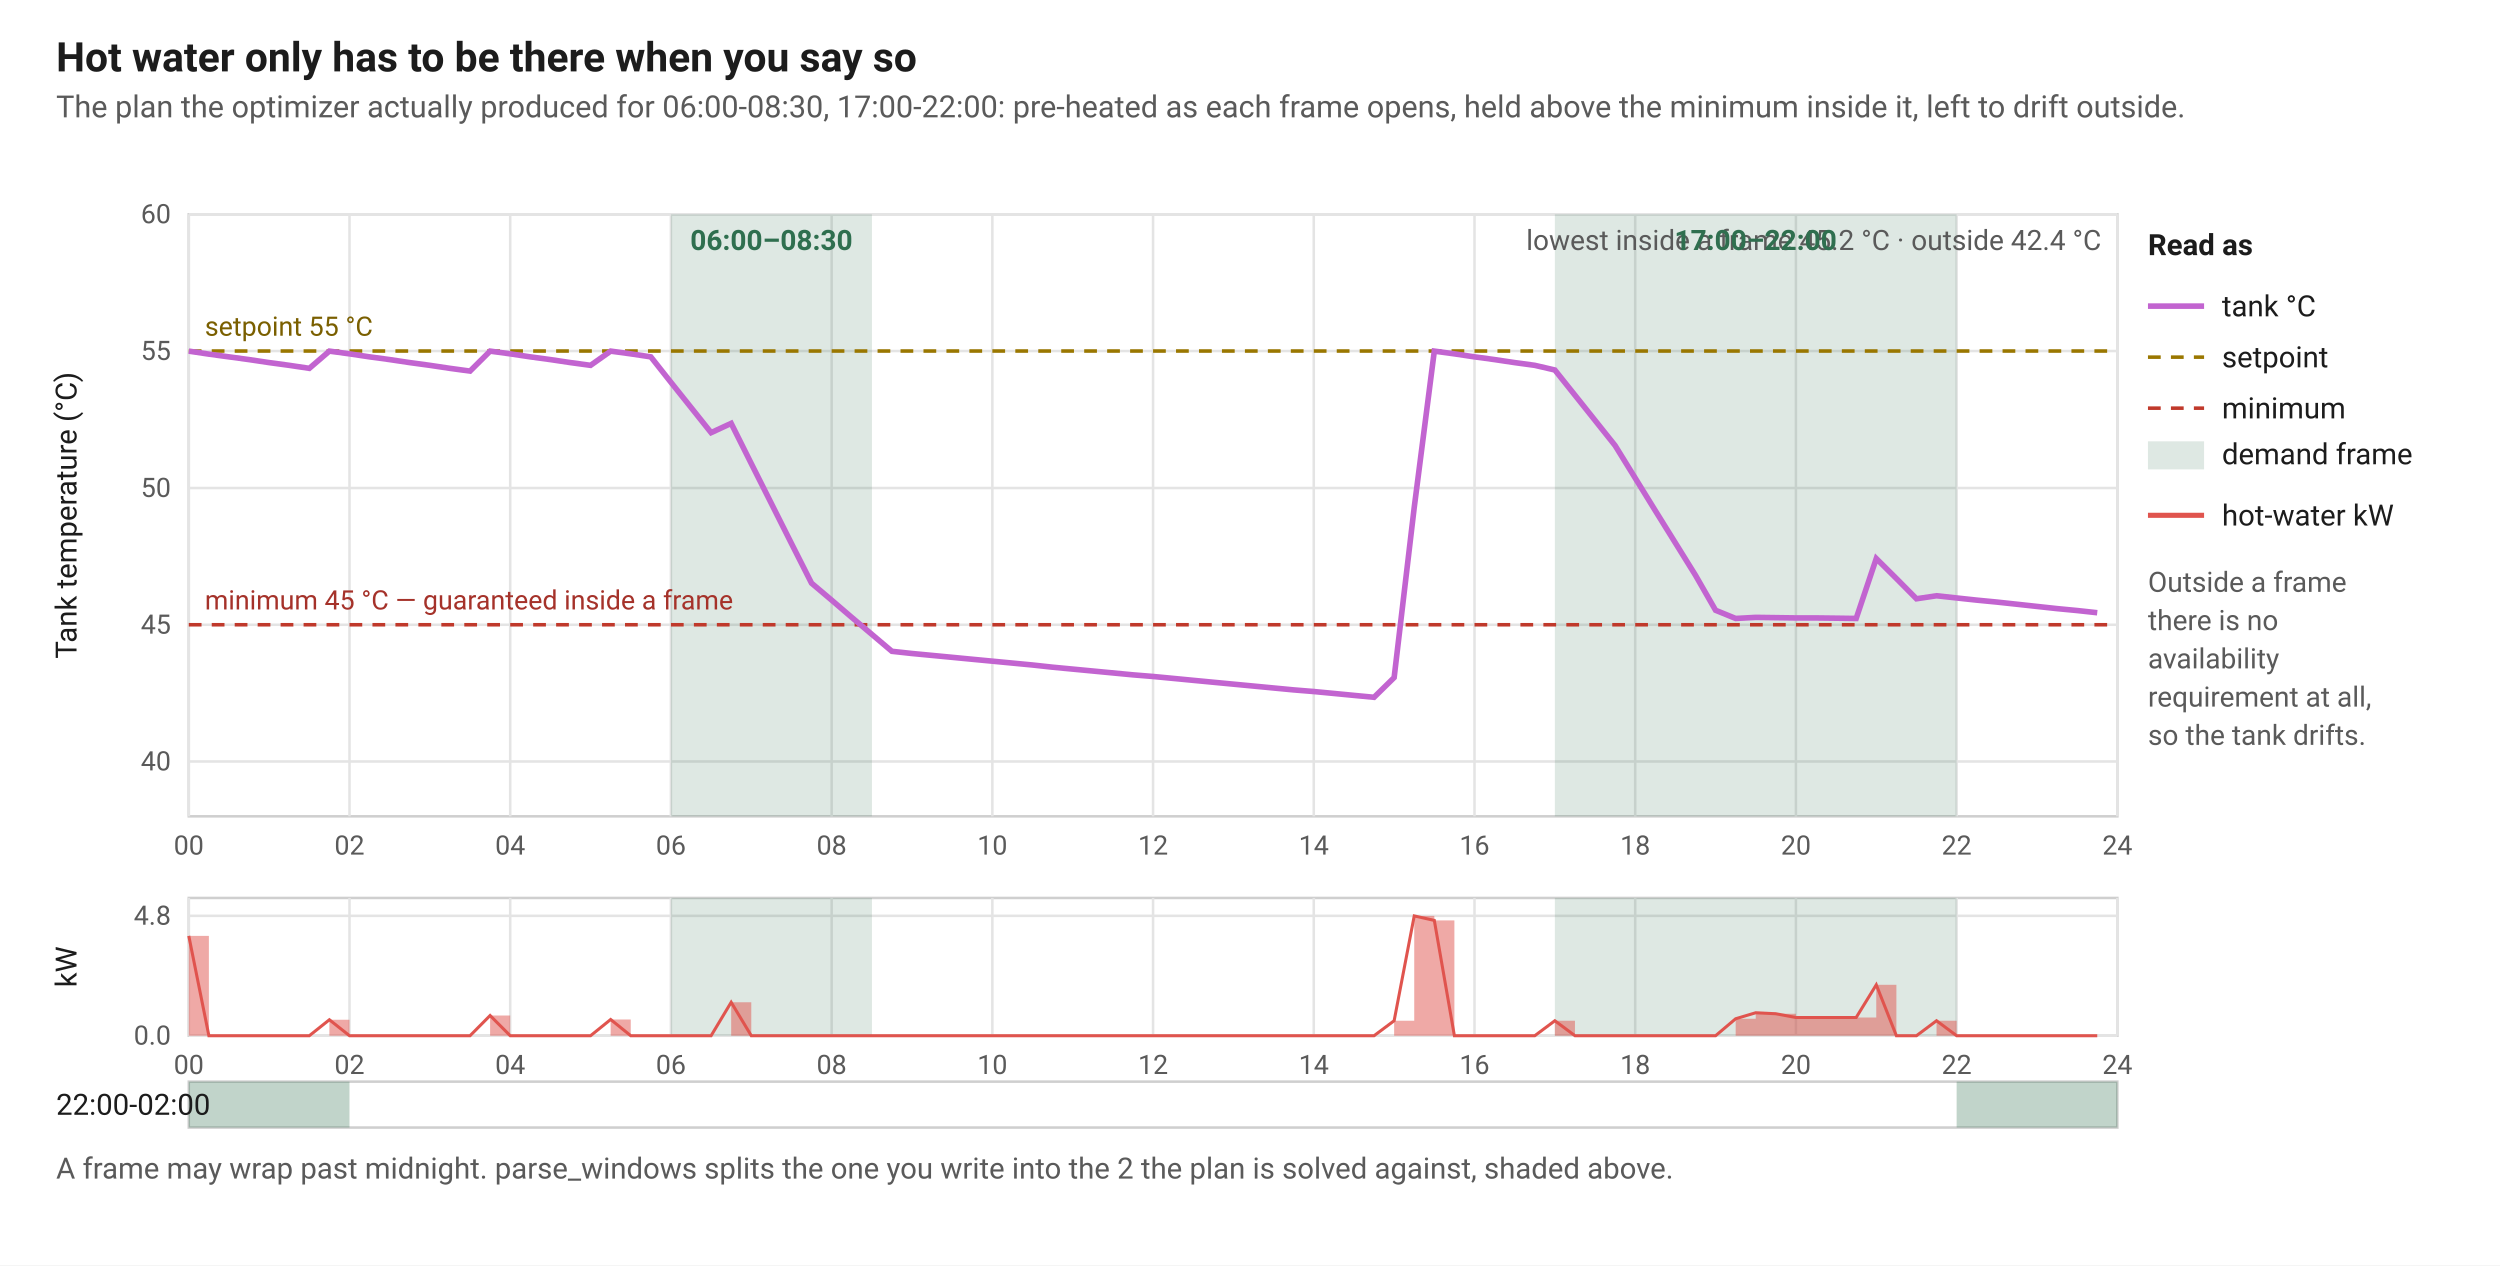
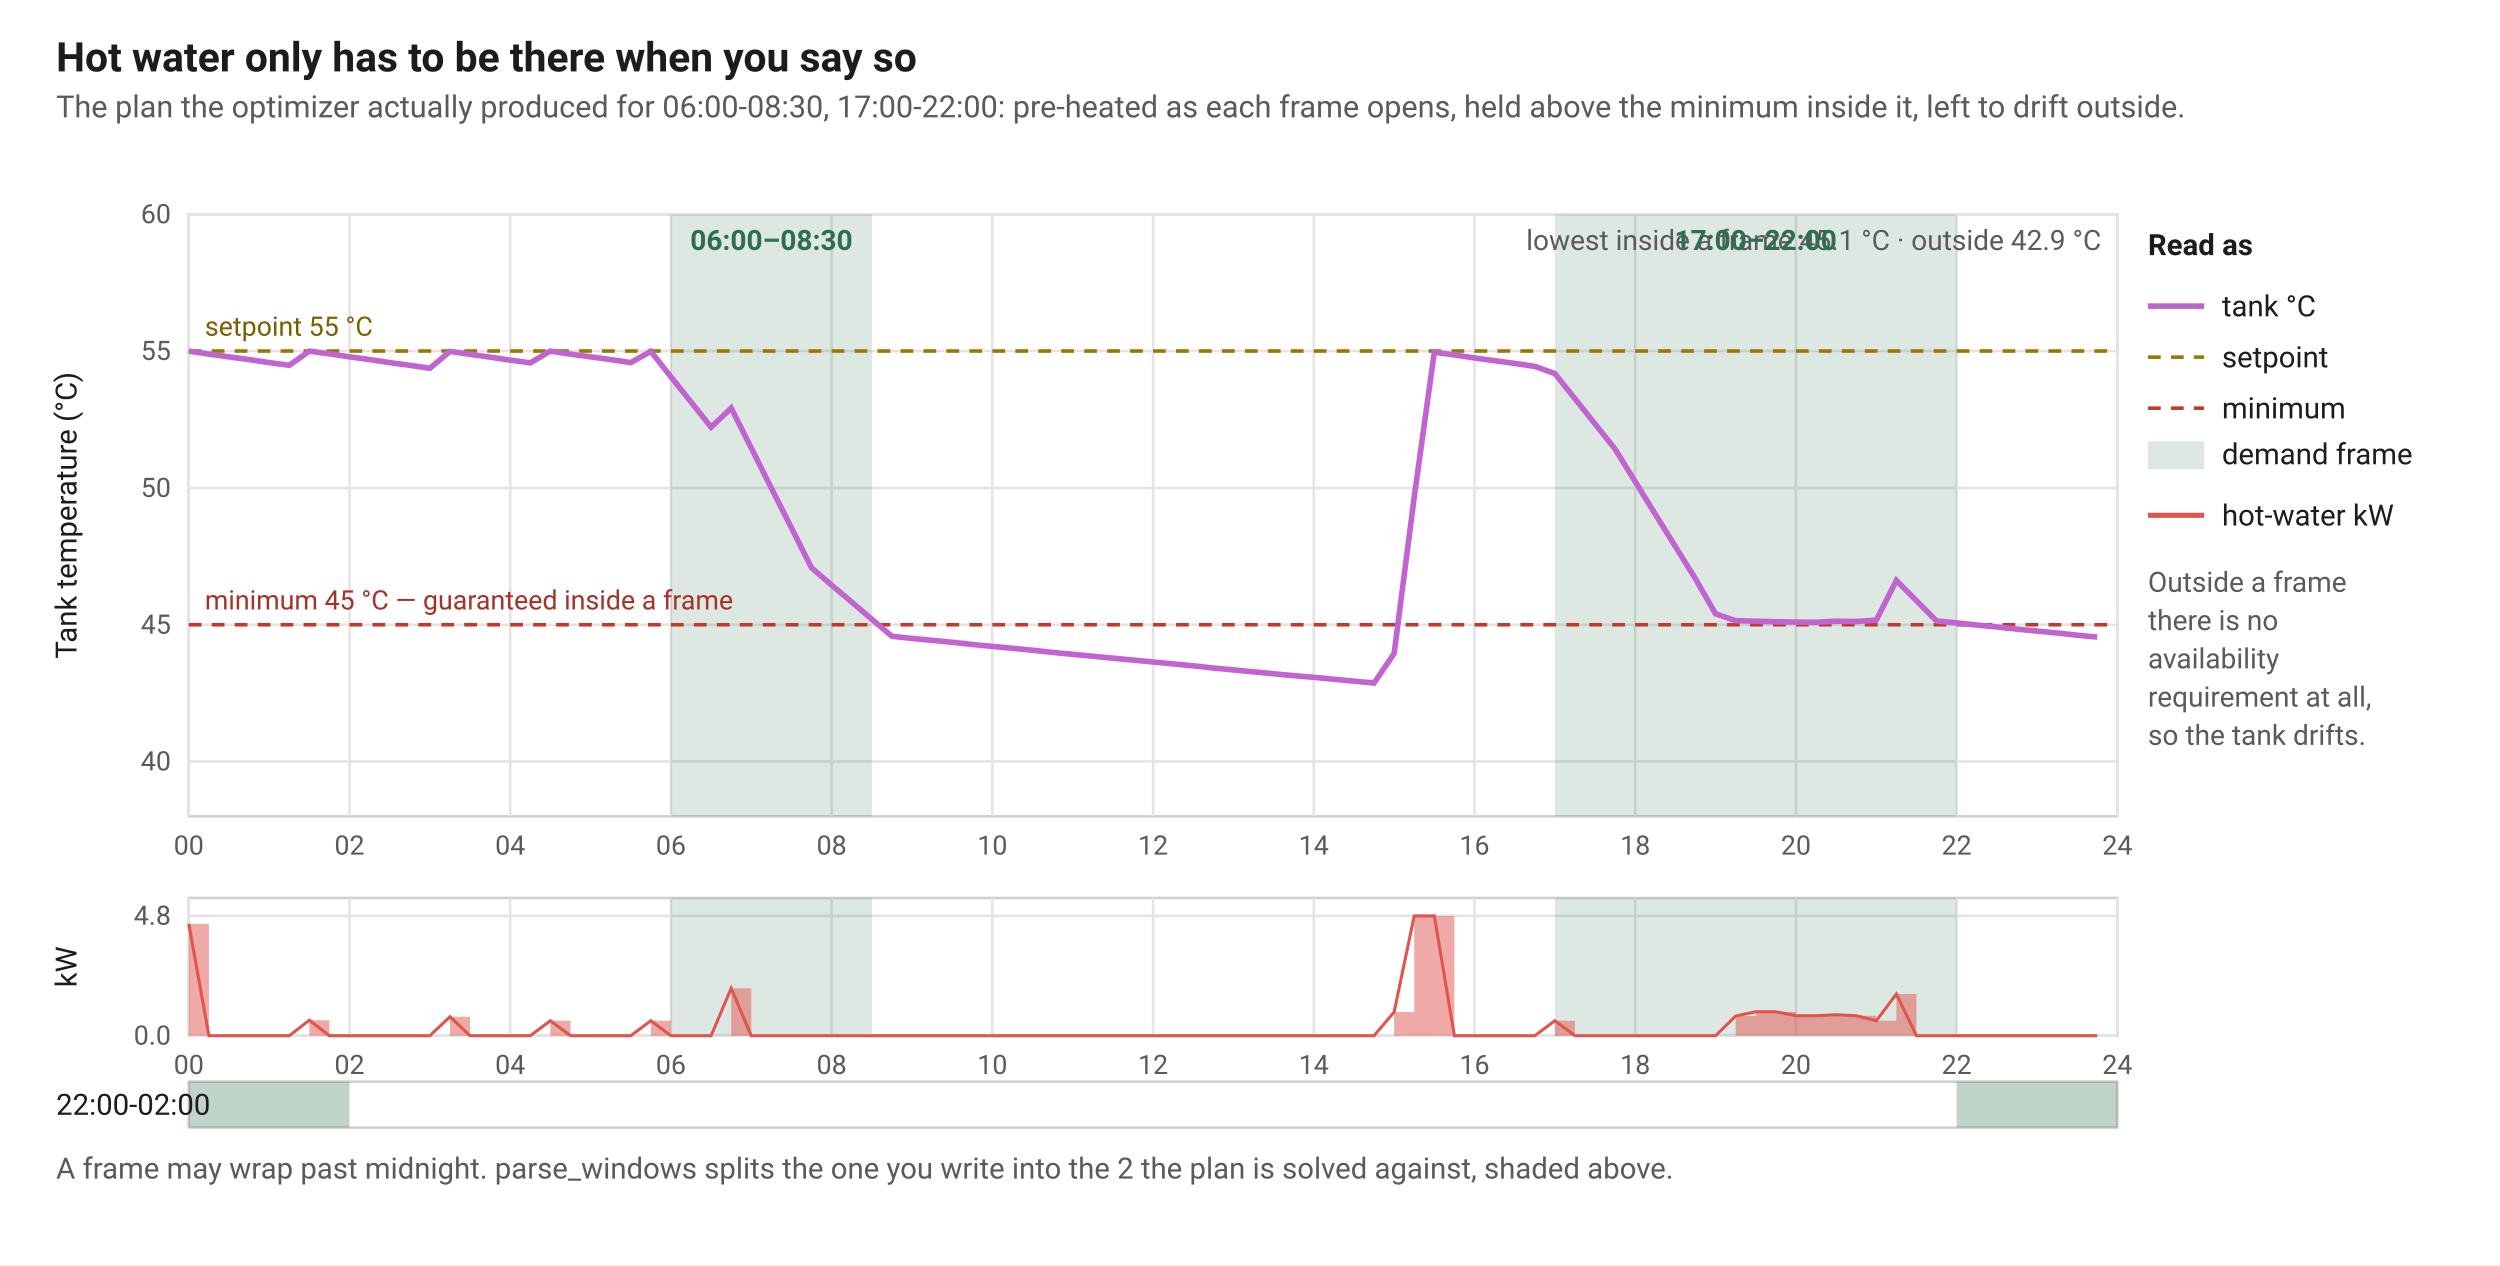
<svg xmlns="http://www.w3.org/2000/svg" viewBox="0 0 980 496" role="img" aria-label="A 24-hour timeline of the hot-water tank temperature under the shipped optimizer's own plan. Two shaded demand frames, 06:00 to 08:30 and 17:00 to 22:00. The tank is heated before each frame opens and stays above the 45 degree minimum inside it, and drifts below between frames where there is no availability requirement. Underneath, the planned hot-water power, and a strip showing that the single frame 22:00-02:00 is parsed into two.">
  <style>text { font-family: -apple-system, "Segoe UI", Roboto, Helvetica, Arial, sans-serif; }</style>
  <rect x="0" y="0" width="100%" height="100%" fill="#ffffff" />
  <text x="22" y="28" font-size="16" font-weight="700" fill="#1c1c1c">Hot water only has to be there when you say so</text>
  <text x="22" y="46" font-size="12" fill="#5a5a5a">The plan the optimizer actually produced for 06:00-08:30, 17:00-22:00: pre-heated as each frame opens, held above the minimum inside it, left to drift outside.</text>
  <rect x="74" y="84" width="756" height="236" fill="#ffffff" stroke="#cfcfcf" />
  <line x1="74.0" y1="84" x2="74.0" y2="320" stroke="#e4e4e4" />
  <text x="74.0" y="335" font-size="10.5" text-anchor="middle" fill="#5a5a5a">00</text>
  <line x1="137.0" y1="84" x2="137.0" y2="320" stroke="#e4e4e4" />
  <text x="137.0" y="335" font-size="10.5" text-anchor="middle" fill="#5a5a5a">02</text>
  <line x1="200.0" y1="84" x2="200.0" y2="320" stroke="#e4e4e4" />
  <text x="200.0" y="335" font-size="10.5" text-anchor="middle" fill="#5a5a5a">04</text>
  <line x1="263.0" y1="84" x2="263.0" y2="320" stroke="#e4e4e4" />
  <text x="263.0" y="335" font-size="10.5" text-anchor="middle" fill="#5a5a5a">06</text>
  <line x1="326.0" y1="84" x2="326.0" y2="320" stroke="#e4e4e4" />
  <text x="326.0" y="335" font-size="10.5" text-anchor="middle" fill="#5a5a5a">08</text>
  <line x1="389.0" y1="84" x2="389.0" y2="320" stroke="#e4e4e4" />
  <text x="389.0" y="335" font-size="10.5" text-anchor="middle" fill="#5a5a5a">10</text>
  <line x1="452.0" y1="84" x2="452.0" y2="320" stroke="#e4e4e4" />
  <text x="452.0" y="335" font-size="10.5" text-anchor="middle" fill="#5a5a5a">12</text>
  <line x1="515.0" y1="84" x2="515.0" y2="320" stroke="#e4e4e4" />
  <text x="515.0" y="335" font-size="10.5" text-anchor="middle" fill="#5a5a5a">14</text>
  <line x1="578.0" y1="84" x2="578.0" y2="320" stroke="#e4e4e4" />
  <text x="578.0" y="335" font-size="10.5" text-anchor="middle" fill="#5a5a5a">16</text>
  <line x1="641.0" y1="84" x2="641.0" y2="320" stroke="#e4e4e4" />
  <text x="641.0" y="335" font-size="10.5" text-anchor="middle" fill="#5a5a5a">18</text>
  <line x1="704.0" y1="84" x2="704.0" y2="320" stroke="#e4e4e4" />
  <text x="704.0" y="335" font-size="10.5" text-anchor="middle" fill="#5a5a5a">20</text>
  <line x1="767.0" y1="84" x2="767.0" y2="320" stroke="#e4e4e4" />
  <text x="767.0" y="335" font-size="10.5" text-anchor="middle" fill="#5a5a5a">22</text>
  <line x1="830.0" y1="84" x2="830.0" y2="320" stroke="#e4e4e4" />
  <text x="830.0" y="335" font-size="10.5" text-anchor="middle" fill="#5a5a5a">24</text>
  <line x1="74" y1="298.5" x2="830" y2="298.5" stroke="#e4e4e4" />
  <text x="67" y="302.0" font-size="10.5" text-anchor="end" fill="#5a5a5a">40</text>
  <line x1="74" y1="244.9" x2="830" y2="244.9" stroke="#e4e4e4" />
  <text x="67" y="248.4" font-size="10.5" text-anchor="end" fill="#5a5a5a">45</text>
  <line x1="74" y1="191.3" x2="830" y2="191.3" stroke="#e4e4e4" />
  <text x="67" y="194.8" font-size="10.5" text-anchor="end" fill="#5a5a5a">50</text>
  <line x1="74" y1="137.6" x2="830" y2="137.6" stroke="#e4e4e4" />
  <text x="67" y="141.1" font-size="10.5" text-anchor="end" fill="#5a5a5a">55</text>
  <line x1="74" y1="84.0" x2="830" y2="84.0" stroke="#e4e4e4" />
  <text x="67" y="87.5" font-size="10.5" text-anchor="end" fill="#5a5a5a">60</text>
  <text x="30" y="202.0" font-size="11.5" text-anchor="middle" fill="#1c1c1c" transform="rotate(-90 30 202.0)">Tank temperature (°C)</text>
  <rect x="263.0" y="84" width="78.8" height="236" fill="#2f6f4f" fill-opacity="0.16" />
  <rect x="609.5" y="84" width="157.5" height="236" fill="#2f6f4f" fill-opacity="0.16" />
  <line x1="74" y1="137.6" x2="830" y2="137.6" stroke="#9a7700" stroke-width="1.4" stroke-dasharray="5 4" />
  <line x1="74" y1="244.9" x2="830" y2="244.9" stroke="#c0392b" stroke-width="1.4" stroke-dasharray="5 4" />
-   <path d="M 74.00 137.64 L 81.88 138.82 L 89.75 139.89 L 97.62 140.96 L 105.50 142.14 L 113.38 143.21 L 121.25 144.39 L 129.12 137.64 L 137.00 138.71 L 144.88 139.89 L 152.75 140.96 L 160.62 142.14 L 168.50 143.21 L 176.38 144.39 L 184.25 145.47 L 192.12 137.64 L 200.00 138.71 L 207.88 139.89 L 215.75 140.96 L 223.62 142.14 L 231.50 143.21 L 239.38 137.64 L 247.25 138.71 L 255.12 139.89 L 263.00 149.87 L 270.88 159.73 L 278.75 169.60 L 286.62 165.96 L 294.50 181.73 L 302.38 197.39 L 310.25 213.05 L 318.12 228.60 L 326.00 235.25 L 333.88 242.01 L 341.75 248.66 L 349.62 255.31 L 357.50 256.17 L 365.38 256.92 L 373.25 257.67 L 381.12 258.43 L 389.00 259.18 L 396.88 259.93 L 404.75 260.68 L 412.62 261.54 L 420.50 262.29 L 428.38 263.04 L 436.25 263.79 L 444.12 264.54 L 452.00 265.18 L 459.88 265.93 L 467.75 266.69 L 475.62 267.44 L 483.50 268.19 L 491.38 268.94 L 499.25 269.69 L 507.12 270.44 L 515.00 271.08 L 522.88 271.83 L 530.75 272.59 L 538.62 273.34 L 546.50 265.61 L 554.38 198.89 L 562.25 137.64 L 570.12 138.71 L 578.00 139.89 L 585.88 140.96 L 593.75 142.14 L 601.62 143.21 L 609.50 145.04 L 617.38 154.91 L 625.25 164.78 L 633.12 174.65 L 641.00 187.41 L 648.88 200.18 L 656.75 212.83 L 664.62 225.49 L 672.50 239.22 L 680.38 242.44 L 688.25 242.01 L 696.12 242.12 L 704.00 242.23 L 711.88 242.23 L 719.75 242.33 L 727.62 242.44 L 735.50 218.95 L 743.38 226.78 L 751.25 234.72 L 759.12 233.54 L 767.00 234.40 L 774.88 235.25 L 782.75 236.01 L 790.62 236.86 L 798.50 237.72 L 806.38 238.58 L 814.25 239.33 L 822.12 240.19" fill="none" stroke="#c264d0" stroke-width="2.2" stroke-opacity="1.0" />
+   <path d="M 74.00 137.64 L 81.88 138.82 L 89.75 139.89 L 97.62 140.96 L 105.50 142.14 L 113.38 143.21 L 121.25 137.64 L 129.12 138.71 L 137.00 139.89 L 144.88 140.96 L 152.75 142.14 L 160.62 143.21 L 168.50 144.39 L 176.38 137.74 L 184.25 138.92 L 192.12 140.00 L 200.00 141.18 L 207.88 142.25 L 215.75 137.64 L 223.62 138.82 L 231.50 139.89 L 239.38 140.96 L 247.25 142.14 L 255.12 137.74 L 263.00 147.72 L 270.88 157.59 L 278.75 167.46 L 286.62 159.95 L 294.50 175.61 L 302.38 191.38 L 310.25 206.93 L 318.12 222.60 L 326.00 229.35 L 333.88 236.01 L 341.75 242.76 L 349.62 249.41 L 357.50 250.27 L 365.38 251.02 L 373.25 251.77 L 381.12 252.63 L 389.00 253.38 L 396.88 254.13 L 404.75 254.89 L 412.62 255.74 L 420.50 256.49 L 428.38 257.25 L 436.25 258.00 L 444.12 258.75 L 452.00 259.50 L 459.88 260.25 L 467.75 261.00 L 475.62 261.86 L 483.50 262.61 L 491.38 263.36 L 499.25 264.11 L 507.12 264.86 L 515.00 265.51 L 522.88 266.26 L 530.75 267.01 L 538.62 267.76 L 546.50 256.17 L 554.38 194.81 L 562.25 138.07 L 570.12 139.14 L 578.00 140.32 L 585.88 141.39 L 593.75 142.46 L 601.62 143.64 L 609.50 146.43 L 617.38 156.30 L 625.25 166.17 L 633.12 176.04 L 641.00 188.81 L 648.88 201.57 L 656.75 214.23 L 664.62 226.89 L 672.50 240.62 L 680.38 243.30 L 688.25 243.51 L 696.12 243.73 L 704.00 243.84 L 711.88 243.94 L 719.75 243.51 L 727.62 243.62 L 735.50 243.09 L 743.38 227.53 L 751.25 235.47 L 759.12 243.41 L 767.00 244.16 L 774.88 245.02 L 782.75 245.77 L 790.62 246.63 L 798.50 247.38 L 806.38 248.13 L 814.25 248.99 L 822.12 249.74" fill="none" stroke="#c264d0" stroke-width="2.2" stroke-opacity="1.0" />
  <text x="80.3" y="131.6" font-size="10.5" fill="#7a5f00">setpoint 55 °C</text>
  <text x="80.3" y="238.9" font-size="10.5" fill="#a5322a">minimum 45 °C — guaranteed inside a frame</text>
-   <text x="823.7" y="98" font-size="11" text-anchor="end" fill="#5a5a5a">lowest inside a frame 45.2 °C · outside 42.4 °C</text>
+   <text x="823.7" y="98" font-size="11" text-anchor="end" fill="#5a5a5a">lowest inside a frame 45.1 °C · outside 42.9 °C</text>
  <text x="302.4" y="98" font-size="11" font-weight="700" text-anchor="middle" fill="#2f6f4f">06:00–08:30</text>
  <text x="688.2" y="98" font-size="11" font-weight="700" text-anchor="middle" fill="#2f6f4f">17:00–22:00</text>
  <rect x="74" y="352" width="756" height="54" fill="#ffffff" stroke="#cfcfcf" />
  <line x1="74.0" y1="352" x2="74.0" y2="406" stroke="#e4e4e4" />
  <text x="74.0" y="421" font-size="10.5" text-anchor="middle" fill="#5a5a5a">00</text>
  <line x1="137.0" y1="352" x2="137.0" y2="406" stroke="#e4e4e4" />
  <text x="137.0" y="421" font-size="10.5" text-anchor="middle" fill="#5a5a5a">02</text>
  <line x1="200.0" y1="352" x2="200.0" y2="406" stroke="#e4e4e4" />
  <text x="200.0" y="421" font-size="10.5" text-anchor="middle" fill="#5a5a5a">04</text>
  <line x1="263.0" y1="352" x2="263.0" y2="406" stroke="#e4e4e4" />
  <text x="263.0" y="421" font-size="10.5" text-anchor="middle" fill="#5a5a5a">06</text>
  <line x1="326.0" y1="352" x2="326.0" y2="406" stroke="#e4e4e4" />
  <text x="326.0" y="421" font-size="10.5" text-anchor="middle" fill="#5a5a5a">08</text>
  <line x1="389.0" y1="352" x2="389.0" y2="406" stroke="#e4e4e4" />
  <text x="389.0" y="421" font-size="10.5" text-anchor="middle" fill="#5a5a5a">10</text>
  <line x1="452.0" y1="352" x2="452.0" y2="406" stroke="#e4e4e4" />
  <text x="452.0" y="421" font-size="10.5" text-anchor="middle" fill="#5a5a5a">12</text>
  <line x1="515.0" y1="352" x2="515.0" y2="406" stroke="#e4e4e4" />
  <text x="515.0" y="421" font-size="10.5" text-anchor="middle" fill="#5a5a5a">14</text>
  <line x1="578.0" y1="352" x2="578.0" y2="406" stroke="#e4e4e4" />
  <text x="578.0" y="421" font-size="10.5" text-anchor="middle" fill="#5a5a5a">16</text>
  <line x1="641.0" y1="352" x2="641.0" y2="406" stroke="#e4e4e4" />
  <text x="641.0" y="421" font-size="10.5" text-anchor="middle" fill="#5a5a5a">18</text>
  <line x1="704.0" y1="352" x2="704.0" y2="406" stroke="#e4e4e4" />
  <text x="704.0" y="421" font-size="10.5" text-anchor="middle" fill="#5a5a5a">20</text>
  <line x1="767.0" y1="352" x2="767.0" y2="406" stroke="#e4e4e4" />
  <text x="767.0" y="421" font-size="10.5" text-anchor="middle" fill="#5a5a5a">22</text>
  <line x1="830.0" y1="352" x2="830.0" y2="406" stroke="#e4e4e4" />
  <text x="830.0" y="421" font-size="10.5" text-anchor="middle" fill="#5a5a5a">24</text>
  <line x1="74" y1="406.0" x2="830" y2="406.0" stroke="#e4e4e4" />
  <text x="67" y="409.5" font-size="10.5" text-anchor="end" fill="#5a5a5a">0.0</text>
  <line x1="74" y1="359.0" x2="830" y2="359.0" stroke="#e4e4e4" />
  <text x="67" y="362.5" font-size="10.5" text-anchor="end" fill="#5a5a5a">4.8</text>
  <text x="452.0" y="438" font-size="11.5" text-anchor="middle" fill="#1c1c1c">Hour of the day</text>
  <text x="30" y="379.0" font-size="11.5" text-anchor="middle" fill="#1c1c1c" transform="rotate(-90 30 379.0)">kW</text>
  <rect x="263.0" y="352" width="78.8" height="54" fill="#2f6f4f" fill-opacity="0.16" />
  <rect x="609.5" y="352" width="157.5" height="54" fill="#2f6f4f" fill-opacity="0.16" />
-   <path d="M 74.00 406.00 L 74.00 366.87 L 81.88 366.87 L 81.88 406.00 L 89.75 406.00 L 89.75 406.00 L 97.62 406.00 L 97.62 406.00 L 105.50 406.00 L 105.50 406.00 L 113.38 406.00 L 113.38 406.00 L 121.25 406.00 L 121.25 406.00 L 129.12 406.00 L 129.12 399.74 L 137.00 399.74 L 137.00 406.00 L 144.88 406.00 L 144.88 406.00 L 152.75 406.00 L 152.75 406.00 L 160.62 406.00 L 160.62 406.00 L 168.50 406.00 L 168.50 406.00 L 176.38 406.00 L 176.38 406.00 L 184.25 406.00 L 184.25 406.00 L 192.12 406.00 L 192.12 398.08 L 200.00 398.08 L 200.00 406.00 L 207.88 406.00 L 207.88 406.00 L 215.75 406.00 L 215.75 406.00 L 223.62 406.00 L 223.62 406.00 L 231.50 406.00 L 231.50 406.00 L 239.38 406.00 L 239.38 399.64 L 247.25 399.64 L 247.25 406.00 L 255.12 406.00 L 255.12 406.00 L 263.00 406.00 L 263.00 406.00 L 270.88 406.00 L 270.88 406.00 L 278.75 406.00 L 278.75 406.00 L 286.62 406.00 L 286.62 392.89 L 294.50 392.89 L 294.50 406.00 L 302.38 406.00 L 302.38 406.00 L 310.25 406.00 L 310.25 406.00 L 318.12 406.00 L 318.12 406.00 L 326.00 406.00 L 326.00 406.00 L 333.88 406.00 L 333.88 406.00 L 341.75 406.00 L 341.75 406.00 L 349.62 406.00 L 349.62 406.00 L 357.50 406.00 L 357.50 406.00 L 365.38 406.00 L 365.38 406.00 L 373.25 406.00 L 373.25 406.00 L 381.12 406.00 L 381.12 406.00 L 389.00 406.00 L 389.00 406.00 L 396.88 406.00 L 396.88 406.00 L 404.75 406.00 L 404.75 406.00 L 412.62 406.00 L 412.62 406.00 L 420.50 406.00 L 420.50 406.00 L 428.38 406.00 L 428.38 406.00 L 436.25 406.00 L 436.25 406.00 L 444.12 406.00 L 444.12 406.00 L 452.00 406.00 L 452.00 406.00 L 459.88 406.00 L 459.88 406.00 L 467.75 406.00 L 467.75 406.00 L 475.62 406.00 L 475.62 406.00 L 483.50 406.00 L 483.50 406.00 L 491.38 406.00 L 491.38 406.00 L 499.25 406.00 L 499.25 406.00 L 507.12 406.00 L 507.12 406.00 L 515.00 406.00 L 515.00 406.00 L 522.88 406.00 L 522.88 406.00 L 530.75 406.00 L 530.75 406.00 L 538.62 406.00 L 538.62 406.00 L 546.50 406.00 L 546.50 400.13 L 554.38 400.13 L 554.38 359.04 L 562.25 359.04 L 562.25 360.80 L 570.12 360.80 L 570.12 406.00 L 578.00 406.00 L 578.00 406.00 L 585.88 406.00 L 585.88 406.00 L 593.75 406.00 L 593.75 406.00 L 601.62 406.00 L 601.62 406.00 L 609.50 406.00 L 609.50 400.13 L 617.38 400.13 L 617.38 406.00 L 625.25 406.00 L 625.25 406.00 L 633.12 406.00 L 633.12 406.00 L 641.00 406.00 L 641.00 406.00 L 648.88 406.00 L 648.88 406.00 L 656.75 406.00 L 656.75 406.00 L 664.62 406.00 L 664.62 406.00 L 672.50 406.00 L 672.50 406.00 L 680.38 406.00 L 680.38 399.35 L 688.25 399.35 L 688.25 397.00 L 696.12 397.00 L 696.12 397.39 L 704.00 397.39 L 704.00 398.86 L 711.88 398.86 L 711.88 398.86 L 719.75 398.86 L 719.75 398.86 L 727.62 398.86 L 727.62 398.86 L 735.50 398.86 L 735.50 386.04 L 743.38 386.04 L 743.38 406.00 L 751.25 406.00 L 751.25 406.00 L 759.12 406.00 L 759.12 400.13 L 767.00 400.13 L 767.00 406.00 L 774.88 406.00 L 774.88 406.00 L 782.75 406.00 L 782.75 406.00 L 790.62 406.00 L 790.62 406.00 L 798.50 406.00 L 798.50 406.00 L 806.38 406.00 L 806.38 406.00 L 814.25 406.00 L 814.25 406.00 L 822.12 406.00 L 822.12 406.00 L 830.00 406.00 L 830.00 406.00 Z" fill="#e0544e" fill-opacity="0.5" stroke="none" />
-   <path d="M 74.00 366.87 L 81.88 406.00 L 89.75 406.00 L 97.62 406.00 L 105.50 406.00 L 113.38 406.00 L 121.25 406.00 L 129.12 399.74 L 137.00 406.00 L 144.88 406.00 L 152.75 406.00 L 160.62 406.00 L 168.50 406.00 L 176.38 406.00 L 184.25 406.00 L 192.12 398.08 L 200.00 406.00 L 207.88 406.00 L 215.75 406.00 L 223.62 406.00 L 231.50 406.00 L 239.38 399.64 L 247.25 406.00 L 255.12 406.00 L 263.00 406.00 L 270.88 406.00 L 278.75 406.00 L 286.62 392.89 L 294.50 406.00 L 302.38 406.00 L 310.25 406.00 L 318.12 406.00 L 326.00 406.00 L 333.88 406.00 L 341.75 406.00 L 349.62 406.00 L 357.50 406.00 L 365.38 406.00 L 373.25 406.00 L 381.12 406.00 L 389.00 406.00 L 396.88 406.00 L 404.75 406.00 L 412.62 406.00 L 420.50 406.00 L 428.38 406.00 L 436.25 406.00 L 444.12 406.00 L 452.00 406.00 L 459.88 406.00 L 467.75 406.00 L 475.62 406.00 L 483.50 406.00 L 491.38 406.00 L 499.25 406.00 L 507.12 406.00 L 515.00 406.00 L 522.88 406.00 L 530.75 406.00 L 538.62 406.00 L 546.50 400.13 L 554.38 359.04 L 562.25 360.80 L 570.12 406.00 L 578.00 406.00 L 585.88 406.00 L 593.75 406.00 L 601.62 406.00 L 609.50 400.13 L 617.38 406.00 L 625.25 406.00 L 633.12 406.00 L 641.00 406.00 L 648.88 406.00 L 656.75 406.00 L 664.62 406.00 L 672.50 406.00 L 680.38 399.35 L 688.25 397.00 L 696.12 397.39 L 704.00 398.86 L 711.88 398.86 L 719.75 398.86 L 727.62 398.86 L 735.50 386.04 L 743.38 406.00 L 751.25 406.00 L 759.12 400.13 L 767.00 406.00 L 774.88 406.00 L 782.75 406.00 L 790.62 406.00 L 798.50 406.00 L 806.38 406.00 L 814.25 406.00 L 822.12 406.00" fill="none" stroke="#e0544e" stroke-width="1.2" stroke-opacity="1.0" />
+   <path d="M 74.00 406.00 L 74.00 362.17 L 81.88 362.17 L 81.88 406.00 L 89.75 406.00 L 89.75 406.00 L 97.62 406.00 L 97.62 406.00 L 105.50 406.00 L 105.50 406.00 L 113.38 406.00 L 113.38 406.00 L 121.25 406.00 L 121.25 399.93 L 129.12 399.93 L 129.12 406.00 L 137.00 406.00 L 137.00 406.00 L 144.88 406.00 L 144.88 406.00 L 152.75 406.00 L 152.75 406.00 L 160.62 406.00 L 160.62 406.00 L 168.50 406.00 L 168.50 406.00 L 176.38 406.00 L 176.38 398.57 L 184.25 398.57 L 184.25 406.00 L 192.12 406.00 L 192.12 406.00 L 200.00 406.00 L 200.00 406.00 L 207.88 406.00 L 207.88 406.00 L 215.75 406.00 L 215.75 400.13 L 223.62 400.13 L 223.62 406.00 L 231.50 406.00 L 231.50 406.00 L 239.38 406.00 L 239.38 406.00 L 247.25 406.00 L 247.25 406.00 L 255.12 406.00 L 255.12 400.13 L 263.00 400.13 L 263.00 406.00 L 270.88 406.00 L 270.88 406.00 L 278.75 406.00 L 278.75 406.00 L 286.62 406.00 L 286.62 387.41 L 294.50 387.41 L 294.50 406.00 L 302.38 406.00 L 302.38 406.00 L 310.25 406.00 L 310.25 406.00 L 318.12 406.00 L 318.12 406.00 L 326.00 406.00 L 326.00 406.00 L 333.88 406.00 L 333.88 406.00 L 341.75 406.00 L 341.75 406.00 L 349.62 406.00 L 349.62 406.00 L 357.50 406.00 L 357.50 406.00 L 365.38 406.00 L 365.38 406.00 L 373.25 406.00 L 373.25 406.00 L 381.12 406.00 L 381.12 406.00 L 389.00 406.00 L 389.00 406.00 L 396.88 406.00 L 396.88 406.00 L 404.75 406.00 L 404.75 406.00 L 412.62 406.00 L 412.62 406.00 L 420.50 406.00 L 420.50 406.00 L 428.38 406.00 L 428.38 406.00 L 436.25 406.00 L 436.25 406.00 L 444.12 406.00 L 444.12 406.00 L 452.00 406.00 L 452.00 406.00 L 459.88 406.00 L 459.88 406.00 L 467.75 406.00 L 467.75 406.00 L 475.62 406.00 L 475.62 406.00 L 483.50 406.00 L 483.50 406.00 L 491.38 406.00 L 491.38 406.00 L 499.25 406.00 L 499.25 406.00 L 507.12 406.00 L 507.12 406.00 L 515.00 406.00 L 515.00 406.00 L 522.88 406.00 L 522.88 406.00 L 530.75 406.00 L 530.75 406.00 L 538.62 406.00 L 538.62 406.00 L 546.50 406.00 L 546.50 396.71 L 554.38 396.71 L 554.38 359.04 L 562.25 359.04 L 562.25 359.04 L 570.12 359.04 L 570.12 406.00 L 578.00 406.00 L 578.00 406.00 L 585.88 406.00 L 585.88 406.00 L 593.75 406.00 L 593.75 406.00 L 601.62 406.00 L 601.62 406.00 L 609.50 406.00 L 609.50 400.13 L 617.38 400.13 L 617.38 406.00 L 625.25 406.00 L 625.25 406.00 L 633.12 406.00 L 633.12 406.00 L 641.00 406.00 L 641.00 406.00 L 648.88 406.00 L 648.88 406.00 L 656.75 406.00 L 656.75 406.00 L 664.62 406.00 L 664.62 406.00 L 672.50 406.00 L 672.50 406.00 L 680.38 406.00 L 680.38 398.27 L 688.25 398.27 L 688.25 396.61 L 696.12 396.61 L 696.12 396.61 L 704.00 396.61 L 704.00 398.17 L 711.88 398.17 L 711.88 398.17 L 719.75 398.17 L 719.75 397.78 L 727.62 397.78 L 727.62 398.17 L 735.50 398.17 L 735.50 400.13 L 743.38 400.13 L 743.38 389.66 L 751.25 389.66 L 751.25 406.00 L 759.12 406.00 L 759.12 406.00 L 767.00 406.00 L 767.00 406.00 L 774.88 406.00 L 774.88 406.00 L 782.75 406.00 L 782.75 406.00 L 790.62 406.00 L 790.62 406.00 L 798.50 406.00 L 798.50 406.00 L 806.38 406.00 L 806.38 406.00 L 814.25 406.00 L 814.25 406.00 L 822.12 406.00 L 822.12 406.00 L 830.00 406.00 L 830.00 406.00 Z" fill="#e0544e" fill-opacity="0.5" stroke="none" />
+   <path d="M 74.00 362.17 L 81.88 406.00 L 89.75 406.00 L 97.62 406.00 L 105.50 406.00 L 113.38 406.00 L 121.25 399.93 L 129.12 406.00 L 137.00 406.00 L 144.88 406.00 L 152.75 406.00 L 160.62 406.00 L 168.50 406.00 L 176.38 398.57 L 184.25 406.00 L 192.12 406.00 L 200.00 406.00 L 207.88 406.00 L 215.75 400.13 L 223.62 406.00 L 231.50 406.00 L 239.38 406.00 L 247.25 406.00 L 255.12 400.13 L 263.00 406.00 L 270.88 406.00 L 278.75 406.00 L 286.62 387.41 L 294.50 406.00 L 302.38 406.00 L 310.25 406.00 L 318.12 406.00 L 326.00 406.00 L 333.88 406.00 L 341.75 406.00 L 349.62 406.00 L 357.50 406.00 L 365.38 406.00 L 373.25 406.00 L 381.12 406.00 L 389.00 406.00 L 396.88 406.00 L 404.75 406.00 L 412.62 406.00 L 420.50 406.00 L 428.38 406.00 L 436.25 406.00 L 444.12 406.00 L 452.00 406.00 L 459.88 406.00 L 467.75 406.00 L 475.62 406.00 L 483.50 406.00 L 491.38 406.00 L 499.25 406.00 L 507.12 406.00 L 515.00 406.00 L 522.88 406.00 L 530.75 406.00 L 538.62 406.00 L 546.50 396.71 L 554.38 359.04 L 562.25 359.04 L 570.12 406.00 L 578.00 406.00 L 585.88 406.00 L 593.75 406.00 L 601.62 406.00 L 609.50 400.13 L 617.38 406.00 L 625.25 406.00 L 633.12 406.00 L 641.00 406.00 L 648.88 406.00 L 656.75 406.00 L 664.62 406.00 L 672.50 406.00 L 680.38 398.27 L 688.25 396.61 L 696.12 396.61 L 704.00 398.17 L 711.88 398.17 L 719.75 397.78 L 727.62 398.17 L 735.50 400.13 L 743.38 389.66 L 751.25 406.00 L 759.12 406.00 L 767.00 406.00 L 774.88 406.00 L 782.75 406.00 L 790.62 406.00 L 798.50 406.00 L 806.38 406.00 L 814.25 406.00 L 822.12 406.00" fill="none" stroke="#e0544e" stroke-width="1.2" stroke-opacity="1.0" />
  <rect x="74" y="424" width="756" height="18" fill="#ffffff" stroke="#cfcfcf" />
  <rect x="74.0" y="424" width="63.0" height="18" fill="#2f6f4f" fill-opacity="0.3" />
  <rect x="767.0" y="424" width="63.0" height="18" fill="#2f6f4f" fill-opacity="0.3" />
  <text x="22" y="437" font-size="11.5" fill="#1c1c1c">22:00-02:00</text>
  <text x="22" y="462" font-size="11.5" fill="#5a5a5a">A frame may wrap past midnight. parse_windows splits the one you write into the 2 the plan is solved against, shaded above.</text>
  <text x="842" y="100" font-size="11.5" font-weight="700" fill="#1c1c1c">Read as</text>
  <line x1="842" y1="120" x2="864" y2="120" stroke="#c264d0" stroke-width="2.2" />
  <text x="871" y="124" font-size="11.5" fill="#1c1c1c">tank °C</text>
  <line x1="842" y1="140" x2="864" y2="140" stroke="#9a7700" stroke-width="1.4" stroke-dasharray="5 4" />
  <text x="871" y="144" font-size="11.5" fill="#1c1c1c">setpoint</text>
  <line x1="842" y1="160" x2="864" y2="160" stroke="#c0392b" stroke-width="1.4" stroke-dasharray="5 4" />
  <text x="871" y="164" font-size="11.5" fill="#1c1c1c">minimum</text>
  <rect x="842" y="173" width="22" height="11" fill="#2f6f4f" fill-opacity="0.16" />
  <text x="871" y="182" font-size="11.5" fill="#1c1c1c">demand frame</text>
  <line x1="842" y1="202" x2="864" y2="202" stroke="#e0544e" stroke-width="2.0" />
  <text x="871" y="206" font-size="11.5" fill="#1c1c1c">hot-water kW</text>
  <text x="842" y="232" font-size="11" fill="#5a5a5a">Outside a frame</text>
  <text x="842" y="247" font-size="11" fill="#5a5a5a">there is no</text>
  <text x="842" y="262" font-size="11" fill="#5a5a5a">availability</text>
  <text x="842" y="277" font-size="11" fill="#5a5a5a">requirement at all,</text>
  <text x="842" y="292" font-size="11" fill="#5a5a5a">so the tank drifts.</text>
</svg>
